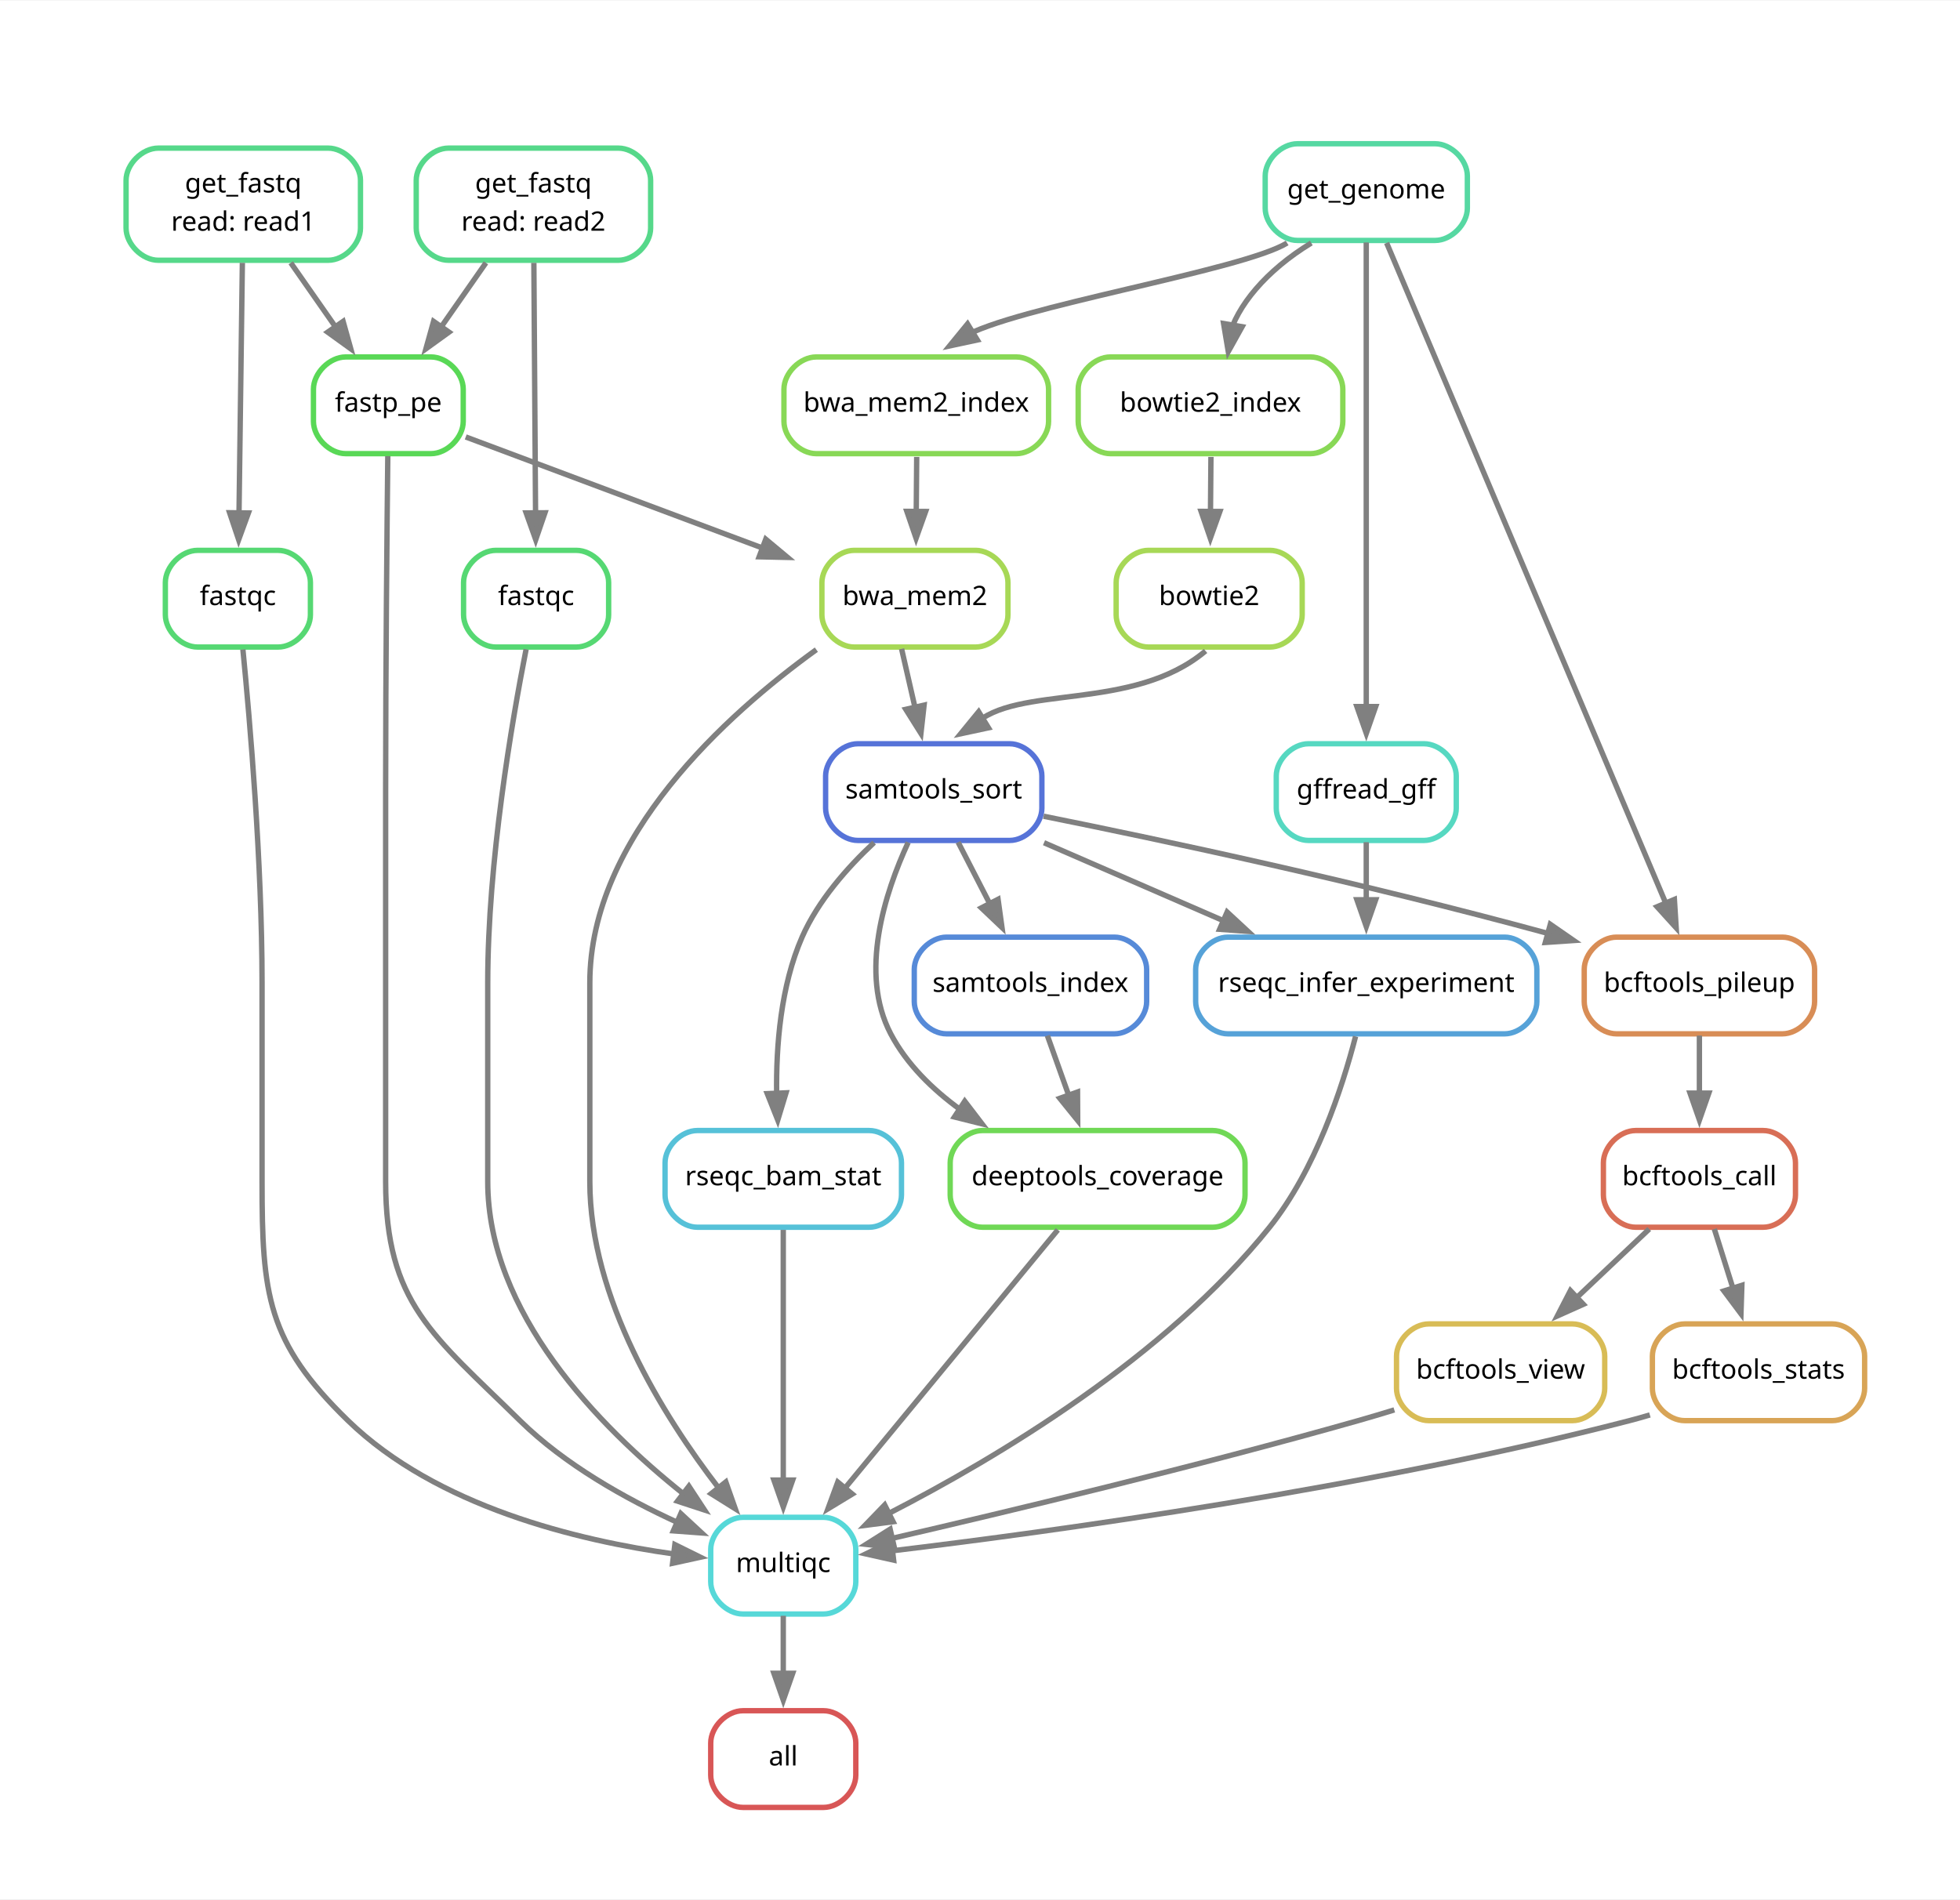
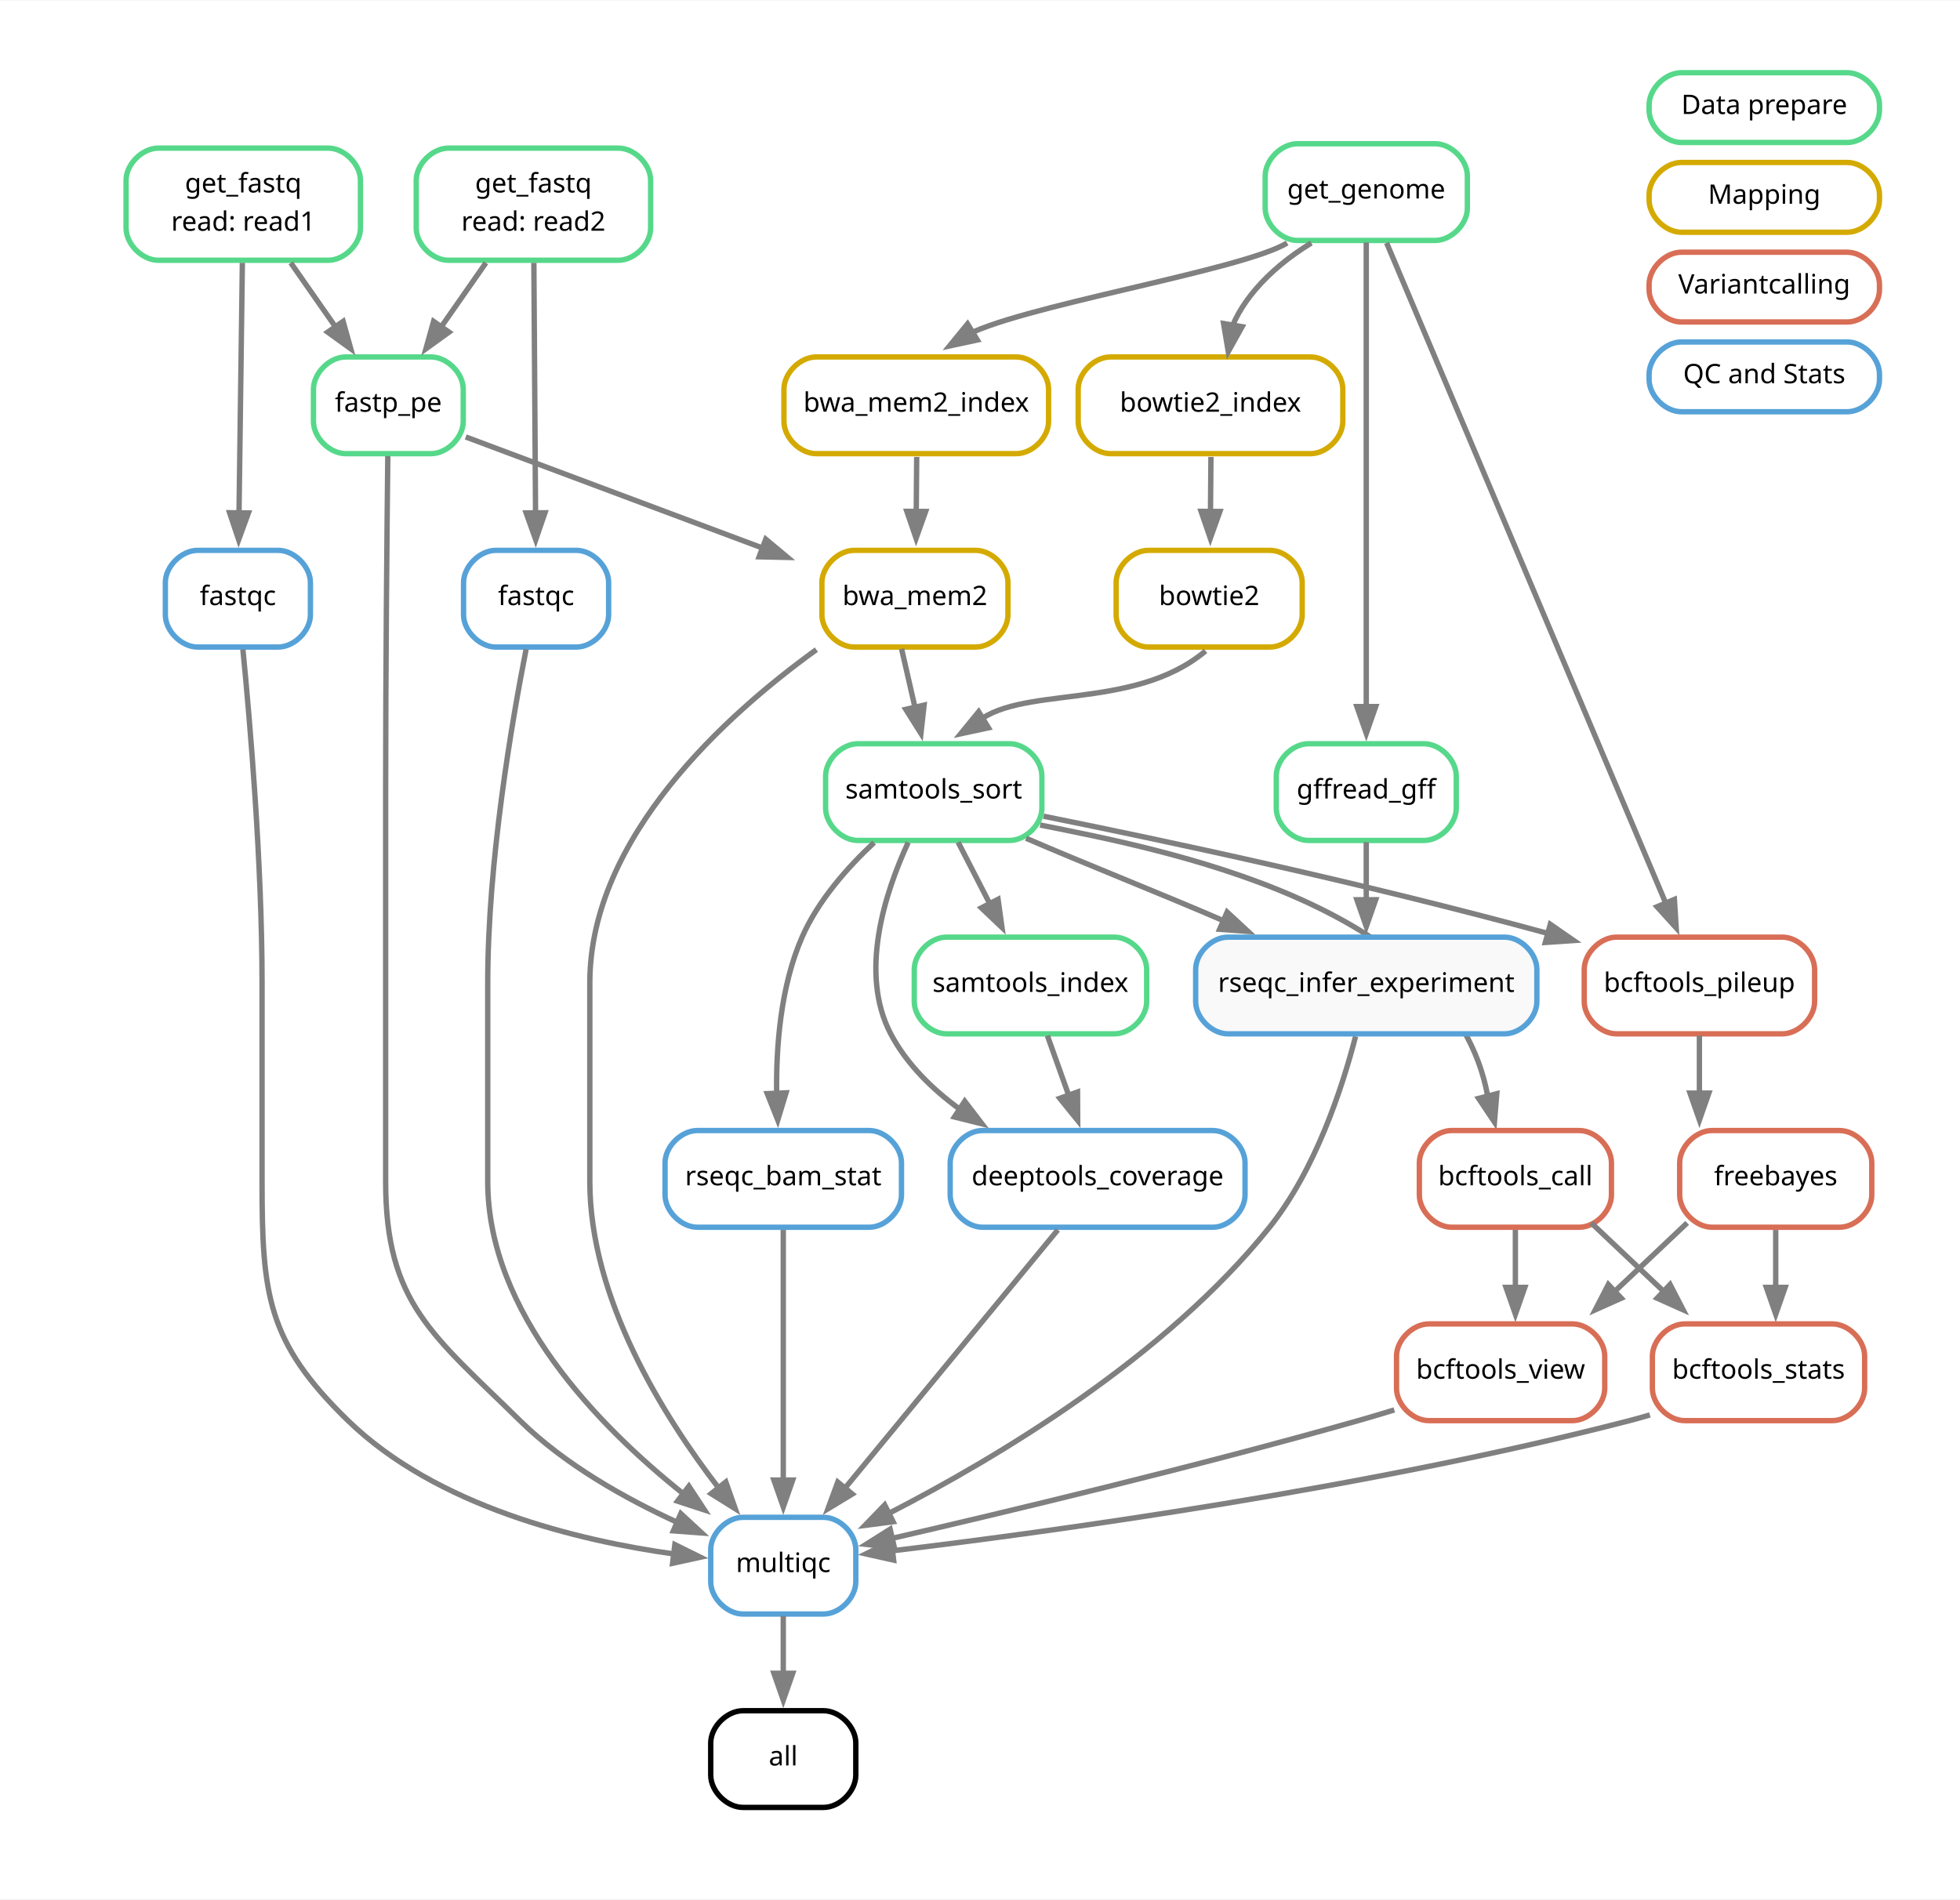
<svg xmlns="http://www.w3.org/2000/svg" width="655pt" height="635pt" viewBox="0.00 0.00 655.12 634.75" version="1.1" id="svg53">
  <defs id="defs53" />
  <g id="graph0" class="graph" transform="scale(1 1) rotate(0) translate(4 630.75)">
    <polygon fill="white" stroke="none" points="-4,4 -4,-630.75 651.12,-630.75 651.12,4 -4,4" id="polygon1" />
-     <g id="node1" class="node" transform="matrix(0.8979907,0,0,0.8979907,38.13554,-26.68102)">
-       <path fill="none" stroke="#d85656" stroke-width="2" d="m 259.62,-36 c 0,0 -30,0 -30,0 -6,0 -12,6 -12,12 0,0 0,12 0,12 0,6 6,12 12,12 0,0 30,0 30,0 6,0 12,-6 12,-12 0,0 0,-12 0,-12 0,-6 -6,-12 -12,-12" id="path2" />
-       <text text-anchor="middle" x="244.62" y="-15.62" font-family="sans" font-size="10px" id="text2">all</text>
-     </g>
-     <g id="node2" class="node" transform="matrix(0.8979907,0,0,0.8979907,38.13554,-26.68102)">
-       <path fill="none" stroke="#56d8d8" stroke-width="2" d="m 259.62,-108 c 0,0 -30,0 -30,0 -6,0 -12,6 -12,12 0,0 0,12 0,12 0,6 6,12 12,12 0,0 30,0 30,0 6,0 12,-6 12,-12 0,0 0,-12 0,-12 0,-6 -6,-12 -12,-12" id="path3" />
-       <text text-anchor="middle" x="244.62" y="-87.62" font-family="sans" font-size="10px" id="text3">multiqc</text>
-     </g>
+     <path fill="none" stroke="#d85656" stroke-width="1.796" d="m 271.272,-59.009 c 0,0 -26.94,0 -26.94,0 -5.388,0 -10.776,5.388 -10.776,10.776 0,0 0,10.776 0,10.776 0,5.388 5.388,10.776 10.776,10.776 0,0 26.94,0 26.94,0 5.388,0 10.776,-5.388 10.776,-10.776 0,0 0,-10.776 0,-10.776 0,-5.388 -5.388,-10.776 -10.776,-10.776" id="path2" style="stroke:#000000" />
+     <text text-anchor="middle" x="257.802" y="-40.708" font-family="sans" font-size="8.98px" id="text2" style="stroke-width:0.898">all</text>
+     <path fill="none" stroke="#56d8d8" stroke-width="1.796" d="m 271.272,-123.664 c 0,0 -26.94,0 -26.94,0 -5.388,0 -10.776,5.388 -10.776,10.776 0,0 0,10.776 0,10.776 0,5.388 5.388,10.776 10.776,10.776 0,0 26.94,0 26.94,0 5.388,0 10.776,-5.388 10.776,-10.776 0,0 0,-10.776 0,-10.776 0,-5.388 -5.388,-10.776 -10.776,-10.776" id="path3" style="stroke:#56a2d8;stroke-opacity:1" />
+     <text text-anchor="middle" x="257.802" y="-105.363" font-family="sans" font-size="8.98px" id="text3" style="stroke-width:0.898">multiqc</text>
    <g id="edge1" class="edge" transform="matrix(0.8979907,0,0,0.8979907,38.13554,-26.68102)">
      <path fill="none" stroke="#808080" stroke-width="2" d="m 244.62,-71.34 c 0,6.59 0,14.26 0,21.67" id="path4" />
      <polygon fill="#808080" stroke="#808080" stroke-width="2" points="241.13,-49.93 248.13,-49.93 244.63,-39.93 " id="polygon4" />
    </g>
-     <g id="node3" class="node" transform="matrix(0.8979907,0,0,0.8979907,38.13554,-26.68102)">
-       <path fill="none" stroke="#56d873" stroke-width="2" d="m 56.62,-468 c 0,0 -30,0 -30,0 -6,0 -12,6 -12,12 0,0 0,12 0,12 0,6 6,12 12,12 0,0 30,0 30,0 6,0 12,-6 12,-12 0,0 0,-12 0,-12 0,-6 -6,-12 -12,-12" id="path5" />
-       <text text-anchor="middle" x="41.62" y="-447.62" font-family="sans" font-size="10px" id="text5">fastqc</text>
-     </g>
+     <path fill="none" stroke="#56d873" stroke-width="1.796" d="m 88.98,-446.941 c 0,0 -26.94,0 -26.94,0 -5.388,0 -10.776,5.388 -10.776,10.776 0,0 0,10.776 0,10.776 0,5.388 5.388,10.776 10.776,10.776 0,0 26.94,0 26.94,0 5.388,0 10.776,-5.388 10.776,-10.776 0,0 0,-10.776 0,-10.776 0,-5.388 -5.388,-10.776 -10.776,-10.776" id="path5" style="stroke:#56a2d8;stroke-opacity:1" />
+     <text text-anchor="middle" x="75.51" y="-428.64" font-family="sans" font-size="8.98px" id="text5" style="stroke-width:0.898">fastqc</text>
    <g id="edge2" class="edge" transform="matrix(0.8979907,0,0,0.8979907,38.13554,-26.68102)">
      <path fill="none" stroke="#808080" stroke-width="2" d="m 43.49,-431.09 c 2.64,26.91 7.13,79.38 7.13,124.09 0,0 0,0 0,74 0,42.03 1.85,59.71 32,89 32.9,31.95 85.33,44.64 121.59,49.68" id="path6" />
      <polygon fill="#808080" stroke="#808080" stroke-width="2" points="203.42,-90.89 204.27,-97.84 213.77,-93.15 " id="polygon6" />
    </g>
-     <g id="node4" class="node" transform="matrix(0.8979907,0,0,0.8979907,38.13554,-26.68102)">
-       <path fill="none" stroke="#56d88a" stroke-width="2" d="M 75.25,-617.748 H 12 c -6,0 -12,6 -12,12 V -588 c 0,6 6,12 12,12 h 63.25 c 6,0 12,-6 12,-12 v -17.748 c 0,-6 -6,-12 -12,-12" id="path7" />
-       <text text-anchor="middle" x="43.62" y="-601.248" font-family="sans" font-size="10px" id="text7">get_fastq</text>
-       <text text-anchor="middle" x="43.62" y="-586.998" font-family="sans" font-size="10px" id="text8">read: read1</text>
-     </g>
+     <path fill="none" stroke="#56d88a" stroke-width="1.796" d="M 105.709,-581.413 H 48.911 c -5.388,0 -10.776,5.388 -10.776,10.776 v 15.938 c 0,5.388 5.388,10.776 10.776,10.776 h 56.798 c 5.388,0 10.776,-5.388 10.776,-10.776 v -15.938 c 0,-5.388 -5.388,-10.776 -10.776,-10.776" id="path7" style="stroke:#56d88a;stroke-opacity:1" />
+     <text text-anchor="middle" x="77.306" y="-566.596" font-family="sans" font-size="8.98px" id="text7" style="stroke-width:0.898">get_fastq</text>
+     <text text-anchor="middle" x="77.306" y="-553.799" font-family="sans" font-size="8.98px" id="text8" style="stroke-width:0.898">read: read1</text>
    <g id="edge11" class="edge" transform="matrix(0.8979907,0,0,0.8979907,38.13554,-26.68102)">
      <path fill="none" stroke="#808080" stroke-width="2" d="m 43.29,-575.04 c -0.35,25.78 -0.88,65.75 -1.25,93.32" id="path9" />
      <polygon fill="#808080" stroke="#808080" stroke-width="2" points="38.54,-482.01 45.54,-481.92 41.91,-471.97 " id="polygon9" />
    </g>
-     <g id="node8" class="node" transform="matrix(0.8979907,0,0,0.8979907,38.13554,-26.68102)">
-       <path fill="none" stroke="#59d856" stroke-width="2" d="m 113.5,-540 c 0,0 -31.75,0 -31.75,0 -6,0 -12,6 -12,12 0,0 0,12 0,12 0,6 6,12 12,12 0,0 31.75,0 31.75,0 6,0 12,-6 12,-12 0,0 0,-12 0,-12 0,-6 -6,-12 -12,-12" id="path10" />
-       <text text-anchor="middle" x="97.62" y="-519.62" font-family="sans" font-size="10px" id="text10">fastp_pe</text>
-     </g>
+     <path fill="none" stroke="#59d856" stroke-width="1.796" d="m 140.057,-511.596 c 0,0 -28.511,0 -28.511,0 -5.388,0 -10.776,5.388 -10.776,10.776 0,0 0,10.776 0,10.776 0,5.388 5.388,10.776 10.776,10.776 0,0 28.511,0 28.511,0 5.388,0 10.776,-5.388 10.776,-10.776 0,0 0,-10.776 0,-10.776 0,-5.388 -5.388,-10.776 -10.776,-10.776" id="path10" style="stroke:#56d88a;stroke-opacity:1" />
+     <text text-anchor="middle" x="125.797" y="-493.295" font-family="sans" font-size="8.98px" id="text10" style="stroke-width:0.898">fastp_pe</text>
    <g id="edge15" class="edge" transform="matrix(0.8979907,0,0,0.8979907,38.13554,-26.68102)">
      <path fill="none" stroke="#808080" stroke-width="2" d="m 61.31,-575.04 c 5.35,7.67 11.26,16.14 16.73,23.97" id="path11" />
      <polygon fill="#808080" stroke="#808080" stroke-width="2" points="75.05,-549.24 80.79,-553.24 83.64,-543.04 " id="polygon11" />
    </g>
-     <g id="node5" class="node" transform="matrix(0.8979907,0,0,0.8979907,38.13554,-26.68102)">
-       <path fill="none" stroke="#56d873" stroke-width="2" d="m 167.62,-468 c 0,0 -30,0 -30,0 -6,0 -12,6 -12,12 0,0 0,12 0,12 0,6 6,12 12,12 0,0 30,0 30,0 6,0 12,-6 12,-12 0,0 0,-12 0,-12 0,-6 -6,-12 -12,-12" id="path12" />
-       <text text-anchor="middle" x="152.62" y="-447.62" font-family="sans" font-size="10px" id="text12">fastqc</text>
-     </g>
+     <path fill="none" stroke="#56d873" stroke-width="1.796" d="m 188.657,-446.941 c 0,0 -26.94,0 -26.94,0 -5.388,0 -10.776,5.388 -10.776,10.776 0,0 0,10.776 0,10.776 0,5.388 5.388,10.776 10.776,10.776 0,0 26.94,0 26.94,0 5.388,0 10.776,-5.388 10.776,-10.776 0,0 0,-10.776 0,-10.776 0,-5.388 -5.388,-10.776 -10.776,-10.776" id="path12" style="stroke:#56a2d8;stroke-opacity:1" />
+     <text text-anchor="middle" x="175.187" y="-428.64" font-family="sans" font-size="8.98px" id="text12" style="stroke-width:0.898">fastqc</text>
    <g id="edge3" class="edge" transform="matrix(0.8979907,0,0,0.8979907,38.13554,-26.68102)">
      <path fill="none" stroke="#808080" stroke-width="2" d="m 148.9,-431.16 c -5.28,26.82 -14.28,79.18 -14.28,124.16 0,0 0,0 0,74 0,48.82 41.14,91.04 73.11,116.47" id="path13" />
      <polygon fill="#808080" stroke="#808080" stroke-width="2" points="205.25,-114.02 209.5,-119.58 215.31,-110.72 " id="polygon13" />
    </g>
-     <g id="node6" class="node" transform="matrix(0.8979907,0,0,0.8979907,38.13554,-26.68102)">
-       <path fill="none" stroke="#56d88a" stroke-width="2" d="M 183.25,-617.748 H 120 c -6,0 -12,6 -12,12 V -588 c 0,6 6,12 12,12 h 63.25 c 6,0 12,-6 12,-12 v -17.748 c 0,-6 -6,-12 -12,-12" id="path14" />
-       <text text-anchor="middle" x="151.62" y="-601.248" font-family="sans" font-size="10px" id="text14">get_fastq</text>
-       <text text-anchor="middle" x="151.62" y="-586.998" font-family="sans" font-size="10px" id="text15">read: read2</text>
-     </g>
+     <path fill="none" stroke="#56d88a" stroke-width="1.796" d="m 202.692,-581.413 h -56.798 c -5.388,0 -10.776,5.388 -10.776,10.776 v 15.938 c 0,5.388 5.388,10.776 10.776,10.776 h 56.798 c 5.388,0 10.776,-5.388 10.776,-10.776 v -15.938 c 0,-5.388 -5.388,-10.776 -10.776,-10.776" id="path14" style="stroke:#56d88a;stroke-opacity:1" />
+     <text text-anchor="middle" x="174.289" y="-566.596" font-family="sans" font-size="8.98px" id="text14" style="stroke-width:0.898">get_fastq</text>
+     <text text-anchor="middle" x="174.289" y="-553.799" font-family="sans" font-size="8.98px" id="text15" style="stroke-width:0.898">read: read2</text>
    <g id="edge12" class="edge" transform="matrix(0.8979907,0,0,0.8979907,38.13554,-26.68102)">
      <path fill="none" stroke="#808080" stroke-width="2" d="m 151.79,-575.04 c 0.18,25.78 0.44,65.75 0.63,93.32" id="path16" />
      <polygon fill="#808080" stroke="#808080" stroke-width="2" points="148.92,-481.94 155.92,-481.99 152.48,-471.97 " id="polygon16" />
    </g>
    <g id="edge16" class="edge" transform="matrix(0.8979907,0,0,0.8979907,38.13554,-26.68102)">
      <path fill="none" stroke="#808080" stroke-width="2" d="m 133.94,-575.04 c -5.35,7.67 -11.26,16.14 -16.73,23.97" id="path17" />
      <polygon fill="#808080" stroke="#808080" stroke-width="2" points="114.46,-553.24 120.2,-549.24 111.61,-543.04 " id="polygon17" />
    </g>
-     <g id="node7" class="node" transform="matrix(0.8979907,0,0,0.8979907,46.21894,-26.68102)">
-       <path fill="none" stroke="#a7d856" stroke-width="2" d="m 307.25,-468 c 0,0 -45.25,0 -45.25,0 -6,0 -12,6 -12,12 0,0 0,12 0,12 0,6 6,12 12,12 0,0 45.25,0 45.25,0 6,0 12,-6 12,-12 0,0 0,-12 0,-12 0,-6 -6,-12 -12,-12" id="path18" />
-       <text text-anchor="middle" x="284.62" y="-447.62" font-family="sans" font-size="10px" id="text18">bwa_mem2</text>
-     </g>
+     <path fill="none" stroke="#a7d856" stroke-width="1.796" d="m 322.127,-446.941 c 0,0 -40.634,0 -40.634,0 -5.388,0 -10.776,5.388 -10.776,10.776 0,0 0,10.776 0,10.776 0,5.388 5.388,10.776 10.776,10.776 0,0 40.634,0 40.634,0 5.388,0 10.776,-5.388 10.776,-10.776 0,0 0,-10.776 0,-10.776 0,-5.388 -5.388,-10.776 -10.776,-10.776" id="path18" style="stroke:#d4aa00" />
+     <text text-anchor="middle" x="301.805" y="-428.64" font-family="sans" font-size="8.98px" id="text18" style="stroke-width:0.898">bwa_mem2</text>
    <g id="edge4" class="edge" transform="matrix(0.8979907,0,0,0.8979907,38.13554,-26.68102)">
      <path fill="none" stroke="#808080" stroke-width="2" d="m 256.94,-431.03 c -33.17,23.96 -84.32,69.71 -84.32,124.03 0,0 0,0 0,74 0,43.43 27.13,87.05 48.09,114.26" id="path19" />
      <polygon fill="#808080" stroke="#808080" stroke-width="2" points="217.78,-116.8 223.24,-121.17 226.76,-111.18 " id="polygon19" />
    </g>
-     <g id="node12" class="node" transform="matrix(0.8979907,0,0,0.8979907,38.13554,-26.68102)">
-       <path fill="none" stroke="#5673d8" stroke-width="2" d="m 328.88,-396 c 0,0 -56.5,0 -56.5,0 -6,0 -12,6 -12,12 0,0 0,12 0,12 0,6 6,12 12,12 0,0 56.5,0 56.5,0 6,0 12,-6 12,-12 0,0 0,-12 0,-12 0,-6 -6,-12 -12,-12" id="path20" />
-       <text text-anchor="middle" x="300.62" y="-375.62" font-family="sans" font-size="10px" id="text20">samtools_sort</text>
-     </g>
+     <path fill="none" stroke="#5673d8" stroke-width="1.796" d="m 333.467,-382.285 c 0,0 -50.736,0 -50.736,0 -5.388,0 -10.776,5.388 -10.776,10.776 0,0 0,10.776 0,10.776 0,5.388 5.388,10.776 10.776,10.776 0,0 50.736,0 50.736,0 5.388,0 10.776,-5.388 10.776,-10.776 0,0 0,-10.776 0,-10.776 0,-5.388 -5.388,-10.776 -10.776,-10.776" id="path20" style="stroke:#56d88a;stroke-opacity:1" />
+     <text text-anchor="middle" x="308.09" y="-363.984" font-family="sans" font-size="8.98px" id="text20" style="stroke-width:0.898">samtools_sort</text>
    <g id="edge20" class="edge" transform="matrix(0.8979907,0,0,0.8979907,38.13554,-26.68102)">
      <path fill="none" stroke="#808080" stroke-width="2" d="m 288.66,-431.34 c 1.53,6.67 3.31,14.45 5.02,21.95" id="path21" />
      <polygon fill="#808080" stroke="#808080" stroke-width="2" points="290.22,-408.82 297.04,-410.38 295.86,-399.85 " id="polygon21" />
    </g>
    <g id="edge5" class="edge" transform="matrix(0.8979907,0,0,0.8979907,38.13554,-26.68102)">
      <path fill="none" stroke="#808080" stroke-width="2" d="m 97.42,-503.07 c -0.3,26.94 -0.8,79.45 -0.8,124.07 0,0 0,0 0,146 0,45.37 17.67,57.18 50,89 16.6,16.33 39.24,29.01 58.59,37.88" id="path22" />
      <polygon fill="#808080" stroke="#808080" stroke-width="2" points="203.7,-102.96 206.49,-109.38 214.27,-102.18 " id="polygon22" />
    </g>
    <g id="edge13" class="edge" transform="matrix(0.8979907,0,0,0.8979907,38.13554,-26.68102)">
      <path fill="none" stroke="#808080" stroke-width="2" d="m 126.43,-510.22 c 29.51,11.05 75.89,28.41 110.81,41.48" id="path23" />
      <polygon fill="#808080" stroke="#808080" stroke-width="2" points="235.64,-465.6 238.1,-472.15 246.23,-465.37 " id="polygon23" />
    </g>
-     <g id="node9" class="node" transform="matrix(0.8979907,0,0,0.8979907,1.76025,-26.68102)">
-       <path fill="none" stroke="#88d856" stroke-width="2" d="m 371.88,-540 c 0,0 -74.5,0 -74.5,0 -6,0 -12,6 -12,12 0,0 0,12 0,12 0,6 6,12 12,12 0,0 74.5,0 74.5,0 6,0 12,-6 12,-12 0,0 0,-12 0,-12 0,-6 -6,-12 -12,-12" id="path24" />
-       <text text-anchor="middle" x="334.62" y="-519.62" font-family="sans" font-size="10px" id="text24">bwa_mem2_index</text>
-     </g>
-     <g id="node7-6" class="node" transform="matrix(0.8979907,0,0,0.8979907,144.5669,-26.68102)">
-       <path fill="none" stroke="#a7d856" stroke-width="2" d="m 307.25,-468 c 0,0 -45.25,0 -45.25,0 -6,0 -12,6 -12,12 0,0 0,12 0,12 0,6 6,12 12,12 0,0 45.25,0 45.25,0 6,0 12,-6 12,-12 0,0 0,-12 0,-12 0,-6 -6,-12 -12,-12" id="path18-5" />
-       <text text-anchor="middle" x="284.62" y="-447.62" font-family="sans" font-size="10px" id="text18-3">bowtie2</text>
-     </g>
-     <g id="node9-5" class="node" transform="matrix(0.8979907,0,0,0.8979907,100.1082,-26.68102)">
-       <path fill="none" stroke="#88d856" stroke-width="2" d="m 371.88,-540 c 0,0 -74.5,0 -74.5,0 -6,0 -12,6 -12,12 0,0 0,12 0,12 0,6 6,12 12,12 0,0 74.5,0 74.5,0 6,0 12,-6 12,-12 0,0 0,-12 0,-12 0,-6 -6,-12 -12,-12" id="path24-2" />
-       <text text-anchor="middle" x="334.62" y="-519.62" font-family="sans" font-size="10px" id="text24-9">bowtie2_index</text>
-     </g>
+     <path fill="none" stroke="#88d856" stroke-width="1.796" d="m 335.705,-511.596 c 0,0 -66.9,0 -66.9,0 -5.388,0 -10.776,5.388 -10.776,10.776 0,0 0,10.776 0,10.776 0,5.388 5.388,10.776 10.776,10.776 0,0 66.9,0 66.9,0 5.388,0 10.776,-5.388 10.776,-10.776 0,0 0,-10.776 0,-10.776 0,-5.388 -5.388,-10.776 -10.776,-10.776" id="path24" style="stroke:#d4aa00" />
+     <text text-anchor="middle" x="302.246" y="-493.295" font-family="sans" font-size="8.98px" id="text24" style="stroke-width:0.898">bwa_mem2_index</text>
+     <path fill="none" stroke="#a7d856" stroke-width="1.796" d="m 420.475,-446.941 c 0,0 -40.634,0 -40.634,0 -5.388,0 -10.776,5.388 -10.776,10.776 0,0 0,10.776 0,10.776 0,5.388 5.388,10.776 10.776,10.776 0,0 40.634,0 40.634,0 5.388,0 10.776,-5.388 10.776,-10.776 0,0 0,-10.776 0,-10.776 0,-5.388 -5.388,-10.776 -10.776,-10.776" id="path18-5" style="stroke:#d4aa00" />
+     <text text-anchor="middle" x="400.153" y="-428.64" font-family="sans" font-size="8.98px" id="text18-3" style="stroke-width:0.898">bowtie2</text>
+     <path fill="none" stroke="#88d856" stroke-width="1.796" d="m 434.053,-511.596 c 0,0 -66.9,0 -66.9,0 -5.388,0 -10.776,5.388 -10.776,10.776 0,0 0,10.776 0,10.776 0,5.388 5.388,10.776 10.776,10.776 0,0 66.9,0 66.9,0 5.388,0 10.776,-5.388 10.776,-10.776 0,0 0,-10.776 0,-10.776 0,-5.388 -5.388,-10.776 -10.776,-10.776" id="path24-2" style="stroke:#d4aa00" />
+     <text text-anchor="middle" x="400.594" y="-493.295" font-family="sans" font-size="8.98px" id="text24-9" style="stroke-width:0.898">bowtie2_index</text>
    <g id="edge14" class="edge" transform="matrix(0.7337313,-0.5177121,0.5177121,0.7337313,326.718,49.76043)">
      <path fill="none" stroke="#808080" stroke-width="2" d="m 316.82,-495.985 c -5.17,7.24 -6.1,8.455 -11.87,16.535" id="path25" />
      <polygon fill="#808080" stroke="#808080" stroke-width="2" points="299.17,-471.37 302.14,-481.54 307.83,-477.47 " id="polygon25" />
    </g>
    <g id="edge14-2" class="edge" transform="matrix(0.7337313,-0.5177121,0.5177121,0.7337313,425.066,49.76041)">
      <path fill="none" stroke="#808080" stroke-width="2" d="m 316.82,-495.985 c -5.17,7.24 -6.1,8.455 -11.87,16.535" id="path25-0" />
      <polygon fill="#808080" stroke="#808080" stroke-width="2" points="302.14,-481.54 307.83,-477.47 299.17,-471.37 " id="polygon25-9" />
    </g>
-     <g id="node10" class="node" transform="matrix(0.8979907,0,0,0.8979907,38.13554,-26.68102)">
-       <path fill="none" stroke="#56d8a2" stroke-width="2" d="m 487.25,-619.38 c 0,0 -51.25,0 -51.25,0 -6,0 -12,6 -12,12 0,0 0,12 0,12 0,6 6,12 12,12 0,0 51.25,0 51.25,0 6,0 12,-6 12,-12 0,0 0,-12 0,-12 0,-6 -6,-12 -12,-12" id="path26" />
-       <text text-anchor="middle" x="461.62" y="-599" font-family="sans" font-size="10px" id="text26">get_genome</text>
-     </g>
+     <path fill="none" stroke="#56d8a2" stroke-width="1.796" d="m 475.682,-582.879 c 0,0 -46.022,0 -46.022,0 -5.388,0 -10.776,5.388 -10.776,10.776 0,0 0,10.776 0,10.776 0,5.388 5.388,10.776 10.776,10.776 0,0 46.022,0 46.022,0 5.388,0 10.776,-5.388 10.776,-10.776 0,0 0,-10.776 0,-10.776 0,-5.388 -5.388,-10.776 -10.776,-10.776" id="path26" style="stroke:#56d88a;stroke-opacity:1" />
+     <text text-anchor="middle" x="452.666" y="-564.577" font-family="sans" font-size="8.98px" id="text26" style="stroke-width:0.898">get_genome</text>
    <g id="edge17" class="edge" transform="matrix(0.8979907,0,0,0.8979907,38.13554,-26.68102)">
      <path fill="none" stroke="#808080" stroke-width="2" d="m 432.17,-582.43 c -16.99,10.35 -102.238,23.85 -120.798,35.15" id="path27" />
      <polygon fill="#808080" stroke="#808080" stroke-width="2" points="366.51,-542.42 373.22,-550.62 376.87,-544.64 " id="polygon27" transform="translate(-60.01099,-1.681621)" />
    </g>
    <g id="edge17-1" class="edge" transform="matrix(0.8979907,0,0,0.8979907,41.85309,102.9763)">
      <path fill="none" stroke="#808080" stroke-width="2" d="m 397.664,-574.929 c -27.249,22.94 -70.53,12.152 -86.292,27.648" id="path27-7" />
      <polygon fill="#808080" stroke="#808080" stroke-width="2" points="373.22,-550.62 376.87,-544.64 366.51,-542.42 " id="polygon27-9" transform="translate(-60.01099,-1.681621)" />
    </g>
    <g id="edge17-6" class="edge" transform="matrix(0.8979907,0,0,0.8979907,46.21894,-26.68102)">
      <path fill="none" stroke="#808080" stroke-width="2" d="m 432.17,-582.43 c -16.99,10.35 -27.719,23.52 -30.782,35.15" id="path27-6" />
      <polygon fill="#808080" stroke="#808080" stroke-width="2" points="366.51,-542.42 373.22,-550.62 376.87,-544.64 " id="polygon27-2" transform="rotate(-48.80176,384.3425,-580.5071)" />
    </g>
-     <g id="node13" class="node" transform="matrix(0.8979907,0,0,0.8979907,38.13554,-26.68102)">
-       <path fill="none" stroke="#56d8c1" stroke-width="2" d="m 483.12,-396 c 0,0 -43,0 -43,0 -6,0 -12,6 -12,12 0,0 0,12 0,12 0,6 6,12 12,12 0,0 43,0 43,0 6,0 12,-6 12,-12 0,0 0,-12 0,-12 0,-6 -6,-12 -12,-12" id="path28" />
-       <text text-anchor="middle" x="461.62" y="-375.62" font-family="sans" font-size="10px" id="text28">gffread_gff</text>
-     </g>
+     <path fill="none" stroke="#56d8c1" stroke-width="1.796" d="m 471.973,-382.285 c 0,0 -38.614,0 -38.614,0 -5.388,0 -10.776,5.388 -10.776,10.776 0,0 0,10.776 0,10.776 0,5.388 5.388,10.776 10.776,10.776 0,0 38.614,0 38.614,0 5.388,0 10.776,-5.388 10.776,-10.776 0,0 0,-10.776 0,-10.776 0,-5.388 -5.388,-10.776 -10.776,-10.776" id="path28" style="stroke:#56d88a;stroke-opacity:1" />
+     <text text-anchor="middle" x="452.666" y="-363.984" font-family="sans" font-size="8.98px" id="text28" style="stroke-width:0.898">gffread_gff</text>
    <g id="edge21" class="edge" transform="matrix(0.8979907,0,0,0.8979907,38.13554,-26.68102)">
      <path fill="none" stroke="#808080" stroke-width="2" d="m 461.62,-582.63 c 0,37.64 0,125.91 0,172.91" id="path29" />
      <polygon fill="#808080" stroke="#808080" stroke-width="2" points="458.13,-409.85 465.13,-409.85 461.63,-399.85 " id="polygon29" />
    </g>
-     <g id="node19" class="node" transform="matrix(0.8979907,0,0,0.8979907,38.13554,-26.68102)">
-       <path fill="none" stroke="#d88d56" stroke-width="2" d="m 616.5,-324 c 0,0 -61.75,0 -61.75,0 -6,0 -12,6 -12,12 0,0 0,12 0,12 0,6 6,12 12,12 0,0 61.75,0 61.75,0 6,0 12,-6 12,-12 0,0 0,-12 0,-12 0,-6 -6,-12 -12,-12" id="path30" />
-       <text text-anchor="middle" x="585.62" y="-303.62" font-family="sans" font-size="10px" id="text30">bcftools_pileup</text>
-     </g>
+     <path fill="none" stroke="#d88d56" stroke-width="1.796" d="m 591.747,-317.63 c 0,0 -55.451,0 -55.451,0 -5.388,0 -10.776,5.388 -10.776,10.776 0,0 0,10.776 0,10.776 0,5.388 5.388,10.776 10.776,10.776 0,0 55.451,0 55.451,0 5.388,0 10.776,-5.388 10.776,-10.776 0,0 0,-10.776 0,-10.776 0,-5.388 -5.388,-10.776 -10.776,-10.776" id="path30" style="stroke:#d86e56;stroke-opacity:1" />
+     <text text-anchor="middle" x="564.017" y="-299.329" font-family="sans" font-size="8.98px" id="text30" style="stroke-width:0.898">bcftools_pileup</text>
+     <path fill="none" stroke="#d88d56" stroke-width="1.796" d="m 613.429,-516.608 h -55.451 c -5.388,0 -10.776,5.388 -10.776,10.776 v 1.774 c 0,5.388 5.388,10.776 10.776,10.776 h 55.451 c 5.388,0 10.776,-5.388 10.776,-10.776 v -1.774 c 0,-5.388 -5.388,-10.776 -10.776,-10.776" id="path30-2" style="stroke:#56a2d8;stroke-opacity:1" />
+     <text text-anchor="middle" x="585.699" y="-502.808" font-family="sans" font-size="8.98px" id="text30-0" style="stroke-width:0.898">QC and Stats</text>
+     <path fill="none" stroke="#d88d56" stroke-width="1.796" d="m 613.429,-546.613 h -55.451 c -5.388,0 -10.776,5.388 -10.776,10.776 v 1.774 c 0,5.388 5.388,10.776 10.776,10.776 h 55.451 c 5.388,0 10.776,-5.388 10.776,-10.776 v -1.774 c 0,-5.388 -5.388,-10.776 -10.776,-10.776" id="path30-2-3" style="stroke:#d86e56;stroke-opacity:1" />
+     <text text-anchor="middle" x="585.699" y="-532.813" font-family="sans" font-size="8.98px" id="text30-0-7" style="stroke-width:0.898">Variantcalling</text>
+     <path fill="none" stroke="#d88d56" stroke-width="1.796" d="m 613.429,-576.619 h -55.451 c -5.388,0 -10.776,5.388 -10.776,10.776 v 1.774 c 0,5.388 5.388,10.776 10.776,10.776 h 55.451 c 5.388,0 10.776,-5.388 10.776,-10.776 v -1.774 c 0,-5.388 -5.388,-10.776 -10.776,-10.776" id="path30-2-3-9" style="stroke:#d4aa00;stroke-opacity:1" />
+     <text text-anchor="middle" x="585.699" y="-562.819" font-family="sans" font-size="8.98px" id="text30-0-7-2" style="stroke-width:0.898">Mapping</text>
    <g id="edge29" class="edge" transform="matrix(0.8979907,0,0,0.8979907,38.13554,-26.68102)">
      <path fill="none" stroke="#808080" stroke-width="2" d="m 469.2,-582.46 c 20.71,49.01 78.48,185.7 104.02,246.11" id="path31" />
      <polygon fill="#808080" stroke="#808080" stroke-width="2" points="569.86,-335.31 576.31,-338.04 576.98,-327.46 " id="polygon31" />
    </g>
-     <g id="node11" class="node" transform="matrix(0.8979907,0,0,0.8979907,38.13554,-26.68102)">
-       <path fill="none" stroke="#56a2d8" stroke-width="2" d="m 513.12,-324 c 0,0 -103,0 -103,0 -6,0 -12,6 -12,12 0,0 0,12 0,12 0,6 6,12 12,12 0,0 103,0 103,0 6,0 12,-6 12,-12 0,0 0,-12 0,-12 0,-6 -6,-12 -12,-12" id="path32" />
-       <text text-anchor="middle" x="461.62" y="-303.62" font-family="sans" font-size="10px" id="text32">rseqc_infer_experiment</text>
-     </g>
    <g id="edge6" class="edge" transform="matrix(0.8979907,0,0,0.8979907,38.13554,-26.68102)">
      <path fill="none" stroke="#808080" stroke-width="2" d="m 457.64,-287.04 c -4.96,19.18 -14.93,49.71 -32.02,71.04 -38.81,48.45 -101.32,85.78 -141.78,106.57" id="path33" />
      <polygon fill="#808080" stroke="#808080" stroke-width="2" points="282.37,-112.61 285.51,-106.36 275.01,-105 " id="polygon33" />
    </g>
    <g id="edge18" class="edge" transform="matrix(0.8979907,0,0,0.8979907,38.13554,-26.68102)">
-       <path fill="none" stroke="#808080" stroke-width="2" d="m 341.67,-359.15 c 20.36,8.85 45.19,19.64 66.97,29.11" id="path34" />
+       <path fill="none" stroke="#808080" stroke-width="2" d="m 334.987,-360.821 c 20.36,8.85 51.873,21.311 73.653,30.781" id="path34" />
      <polygon fill="#808080" stroke="#808080" stroke-width="2" points="407.03,-326.92 409.83,-333.34 417.6,-326.14 " id="polygon34" />
    </g>
-     <g id="node14" class="node" transform="matrix(0.8979907,0,0,0.8979907,38.13554,-26.68102)">
-       <path fill="none" stroke="#56c1d8" stroke-width="2" d="m 276.62,-252 c 0,0 -64,0 -64,0 -6,0 -12,6 -12,12 0,0 0,12 0,12 0,6 6,12 12,12 0,0 64,0 64,0 6,0 12,-6 12,-12 0,0 0,-12 0,-12 0,-6 -6,-12 -12,-12" id="path35" />
-       <text text-anchor="middle" x="244.62" y="-231.62" font-family="sans" font-size="10px" id="text35">rseqc_bam_stat</text>
-     </g>
+     <path fill="none" stroke="#56c1d8" stroke-width="1.796" d="m 286.538,-252.975 c 0,0 -57.471,0 -57.471,0 -5.388,0 -10.776,5.388 -10.776,10.776 0,0 0,10.776 0,10.776 0,5.388 5.388,10.776 10.776,10.776 0,0 57.471,0 57.471,0 5.388,0 10.776,-5.388 10.776,-10.776 0,0 0,-10.776 0,-10.776 0,-5.388 -5.388,-10.776 -10.776,-10.776" id="path35" style="stroke:#56a2d8;stroke-opacity:1" />
+     <text text-anchor="middle" x="257.802" y="-234.674" font-family="sans" font-size="8.98px" id="text35" style="stroke-width:0.898">rseqc_bam_stat</text>
    <g id="edge22" class="edge" transform="matrix(0.8979907,0,0,0.8979907,38.13554,-26.68102)">
      <path fill="none" stroke="#808080" stroke-width="2" d="m 278.43,-359.21 c -10.01,9.34 -20.88,21.66 -26.81,35.21 -7.97,18.24 -9.71,40.59 -9.46,58.32" id="path36" />
      <polygon fill="#808080" stroke="#808080" stroke-width="2" points="238.66,-265.75 245.65,-266.04 242.57,-255.91 " id="polygon36" />
    </g>
-     <g id="node15" class="node" transform="matrix(0.8979907,0,0,0.8979907,38.13554,-26.68102)">
-       <path fill="none" stroke="#70d856" stroke-width="2" d="m 404.5,-252 c 0,0 -85.75,0 -85.75,0 -6,0 -12,6 -12,12 0,0 0,12 0,12 0,6 6,12 12,12 0,0 85.75,0 85.75,0 6,0 12,-6 12,-12 0,0 0,-12 0,-12 0,-6 -6,-12 -12,-12" id="path37" />
-       <text text-anchor="middle" x="361.62" y="-231.62" font-family="sans" font-size="10px" id="text37">deeptools_coverage</text>
-     </g>
+     <path fill="none" stroke="#70d856" stroke-width="1.796" d="m 401.373,-252.975 c 0,0 -77.003,0 -77.003,0 -5.388,0 -10.776,5.388 -10.776,10.776 0,0 0,10.776 0,10.776 0,5.388 5.388,10.776 10.776,10.776 0,0 77.003,0 77.003,0 5.388,0 10.776,-5.388 10.776,-10.776 0,0 0,-10.776 0,-10.776 0,-5.388 -5.388,-10.776 -10.776,-10.776" id="path37" style="stroke:#56a2d8;stroke-opacity:1" />
+     <text text-anchor="middle" x="362.867" y="-234.674" font-family="sans" font-size="8.98px" id="text37" style="stroke-width:0.898">deeptools_coverage</text>
    <g id="edge23" class="edge" transform="matrix(0.8979907,0,0,0.8979907,38.13554,-26.68102)">
      <path fill="none" stroke="#808080" stroke-width="2" d="m 291.11,-359.26 c -8.65,18.72 -18.39,48.61 -6.49,71.26 5.95,11.31 15.53,20.68 25.93,28.23" id="path38" />
      <polygon fill="#808080" stroke="#808080" stroke-width="2" points="308.32,-257.05 312.17,-262.9 318.61,-254.48 " id="polygon38" />
    </g>
-     <g id="node16" class="node" transform="matrix(0.8979907,0,0,0.8979907,38.13554,-26.68102)">
-       <path fill="none" stroke="#568ad8" stroke-width="2" d="m 367.88,-324 c 0,0 -62.5,0 -62.5,0 -6,0 -12,6 -12,12 0,0 0,12 0,12 0,6 6,12 12,12 0,0 62.5,0 62.5,0 6,0 12,-6 12,-12 0,0 0,-12 0,-12 0,-6 -6,-12 -12,-12" id="path39" />
-       <text text-anchor="middle" x="336.62" y="-303.62" font-family="sans" font-size="10px" id="text39">samtools_index</text>
-     </g>
+     <path fill="none" stroke="#568ad8" stroke-width="1.796" d="m 368.488,-317.63 c 0,0 -56.124,0 -56.124,0 -5.388,0 -10.776,5.388 -10.776,10.776 0,0 0,10.776 0,10.776 0,5.388 5.388,10.776 10.776,10.776 0,0 56.124,0 56.124,0 5.388,0 10.776,-5.388 10.776,-10.776 0,0 0,-10.776 0,-10.776 0,-5.388 -5.388,-10.776 -10.776,-10.776" id="path39" style="stroke:#56d88a;stroke-opacity:1" />
+     <text text-anchor="middle" x="340.417" y="-299.329" font-family="sans" font-size="8.98px" id="text39" style="stroke-width:0.898">samtools_index</text>
    <g id="edge25" class="edge" transform="matrix(0.8979907,0,0,0.8979907,38.13554,-26.68102)">
      <path fill="none" stroke="#808080" stroke-width="2" d="m 309.71,-359.34 c 3.6,7 7.83,15.22 11.86,23.06" id="path40" />
      <polygon fill="#808080" stroke="#808080" stroke-width="2" points="318.35,-334.89 324.57,-338.09 326.03,-327.59 " id="polygon40" />
    </g>
    <g id="edge28" class="edge" transform="matrix(0.8979907,0,0,0.8979907,38.13554,-26.68102)">
      <path fill="none" stroke="#808080" stroke-width="2" d="m 341.51,-369.02 c 44.38,8.94 117.55,24.49 188.04,43.72" id="path41" />
      <polygon fill="#808080" stroke="#808080" stroke-width="2" points="528.27,-322.03 530.13,-328.77 538.84,-322.74 " id="polygon41" />
    </g>
+     <g id="edge28-6" class="edge" transform="matrix(0.8979907,0,0,0.8979907,36.98611,-23.74459)">
+       <path fill="none" stroke="#808080" stroke-width="2" d="m 341.51,-369.02 c 44.38,8.94 153.381,28.914 166.589,100.914" id="path41-8" />
+       <polygon fill="#808080" stroke="#808080" stroke-width="2" points="528.27,-322.03 530.13,-328.77 538.84,-322.74 " id="polygon41-7" transform="rotate(60,469.0318,-315.027)" />
+     </g>
    <g id="edge19" class="edge" transform="matrix(0.8979907,0,0,0.8979907,38.13554,-26.68102)">
      <path fill="none" stroke="#808080" stroke-width="2" d="m 461.62,-359.34 c 0,6.59 0,14.26 0,21.67" id="path42" />
      <polygon fill="#808080" stroke="#808080" stroke-width="2" points="458.13,-337.93 465.13,-337.93 461.63,-327.93 " id="polygon42" />
    </g>
    <g id="edge7" class="edge" transform="matrix(0.8979907,0,0,0.8979907,38.13554,-26.68102)">
      <path fill="none" stroke="#808080" stroke-width="2" d="m 244.62,-215.02 c 0,23.48 0,64.91 0,93.38" id="path43" />
      <polygon fill="#808080" stroke="#808080" stroke-width="2" points="241.13,-121.87 248.13,-121.87 244.63,-111.87 " id="polygon43" />
    </g>
    <g id="edge8" class="edge" transform="matrix(0.8979907,0,0,0.8979907,38.13554,-26.68102)">
      <path fill="none" stroke="#808080" stroke-width="2" d="m 346.81,-215.02 c -20.05,24.33 -55.99,67.95 -79.46,96.44" id="path44" />
      <polygon fill="#808080" stroke="#808080" stroke-width="2" points="264.91,-121.12 270.31,-116.67 261.25,-111.17 " id="polygon44" />
    </g>
    <g id="edge24" class="edge" transform="matrix(0.8979907,0,0,0.8979907,38.13554,-26.68102)">
      <path fill="none" stroke="#808080" stroke-width="2" d="m 342.93,-287.34 c 2.41,6.75 5.23,14.65 7.94,22.23" id="path45" />
      <polygon fill="#808080" stroke="#808080" stroke-width="2" points="347.55,-263.99 354.15,-266.35 354.21,-255.75 " id="polygon45" />
    </g>
-     <g id="node17" class="node" transform="matrix(0.8979907,0,0,0.8979907,38.13554,-26.68102)">
-       <path fill="none" stroke="#d8a456" stroke-width="2" d="m 635.12,-180 c 0,0 -55,0 -55,0 -6,0 -12,6 -12,12 0,0 0,12 0,12 0,6 6,12 12,12 0,0 55,0 55,0 6,0 12,-6 12,-12 0,0 0,-12 0,-12 0,-6 -6,-12 -12,-12" id="path46" />
-       <text text-anchor="middle" x="607.62" y="-159.62" font-family="sans" font-size="10px" id="text46">bcftools_stats</text>
-     </g>
+     <path fill="none" stroke="#d8a456" stroke-width="1.796" d="m 608.467,-188.319 c 0,0 -49.389,0 -49.389,0 -5.388,0 -10.776,5.388 -10.776,10.776 0,0 0,10.776 0,10.776 0,5.388 5.388,10.776 10.776,10.776 0,0 49.389,0 49.389,0 5.388,0 10.776,-5.388 10.776,-10.776 0,0 0,-10.776 0,-10.776 0,-5.388 -5.388,-10.776 -10.776,-10.776" id="path46" style="stroke:#d86e56;stroke-opacity:1" />
+     <text text-anchor="middle" x="583.773" y="-170.018" font-family="sans" font-size="8.98px" id="text46" style="stroke-width:0.898">bcftools_stats</text>
    <g id="edge9" class="edge" transform="matrix(0.8979907,0,0,0.8979907,38.13554,-26.68102)">
      <path fill="none" stroke="#808080" stroke-width="2" d="m 567.19,-146.12 c -2.55,0.76 -5.08,1.48 -7.57,2.12 -97.07,25.15 -214.17,41.22 -274.57,48.48" id="path47" />
      <polygon fill="#808080" stroke="#808080" stroke-width="2" points="284.88,-99.02 285.7,-92.07 275.36,-94.38 " id="polygon47" />
    </g>
-     <g id="node18" class="node" transform="matrix(0.8979907,0,0,0.8979907,38.13554,-26.68102)">
-       <path fill="none" stroke="#d86e56" stroke-width="2" d="m 609.38,-252 c 0,0 -47.5,0 -47.5,0 -6,0 -12,6 -12,12 0,0 0,12 0,12 0,6 6,12 12,12 0,0 47.5,0 47.5,0 6,0 12,-6 12,-12 0,0 0,-12 0,-12 0,-6 -6,-12 -12,-12" id="path48" />
-       <text text-anchor="middle" x="585.62" y="-231.62" font-family="sans" font-size="10px" id="text48">bcftools_call</text>
-     </g>
-     <g id="edge26" class="edge" transform="matrix(0.8979907,0,0,0.8979907,38.13554,-26.68102)">
-       <path fill="none" stroke="#808080" stroke-width="2" d="m 591.18,-215.34 c 2.12,6.75 4.6,14.65 6.98,22.23" id="path49" />
-       <polygon fill="#808080" stroke="#808080" stroke-width="2" points="594.75,-192.28 601.43,-194.38 601.09,-183.79 " id="polygon49" />
-     </g>
-     <g id="node20" class="node" transform="matrix(0.8979907,0,0,0.8979907,38.13554,-26.68102)">
-       <path fill="none" stroke="#d8bc56" stroke-width="2" d="m 538.38,-180 c 0,0 -53.5,0 -53.5,0 -6,0 -12,6 -12,12 0,0 0,12 0,12 0,6 6,12 12,12 0,0 53.5,0 53.5,0 6,0 12,-6 12,-12 0,0 0,-12 0,-12 0,-6 -6,-12 -12,-12" id="path50" />
-       <text text-anchor="middle" x="511.62" y="-159.62" font-family="sans" font-size="10px" id="text50">bcftools_view</text>
-     </g>
-     <g id="edge30" class="edge" transform="matrix(0.8979907,0,0,0.8979907,38.13554,-26.68102)">
+     <path fill="none" stroke="#d86e56" stroke-width="1.796" d="m 523.842,-252.975 c 0,0 -42.655,0 -42.655,0 -5.388,0 -10.776,5.388 -10.776,10.776 0,0 0,10.776 0,10.776 0,5.388 5.388,10.776 10.776,10.776 0,0 42.655,0 42.655,0 5.388,0 10.776,-5.388 10.776,-10.776 0,0 0,-10.776 0,-10.776 0,-5.388 -5.388,-10.776 -10.776,-10.776" id="path48" style="stroke:#d86e56;stroke-opacity:1" />
+     <text text-anchor="middle" x="502.506" y="-234.674" font-family="sans" font-size="8.98px" id="text48" style="stroke-width:0.898">bcftools_call</text>
+     <path fill="none" stroke="#d86e56" stroke-width="1.796" d="m 610.858,-252.975 c 0,0 -42.655,0 -42.655,0 -5.388,0 -10.776,5.388 -10.776,10.776 0,0 0,10.776 0,10.776 0,5.388 5.388,10.776 10.776,10.776 0,0 42.655,0 42.655,0 5.388,0 10.776,-5.388 10.776,-10.776 0,0 0,-10.776 0,-10.776 0,-5.388 -5.388,-10.776 -10.776,-10.776" id="path48-6" style="stroke:#d86e56;stroke-opacity:1" />
+     <text text-anchor="middle" x="589.522" y="-234.674" font-family="sans" font-size="8.98px" id="text48-7" style="stroke-width:0.898">freebayes</text>
+     <path fill="none" stroke="#d8bc56" stroke-width="1.796" d="m 521.596,-188.319 c 0,0 -48.043,0 -48.043,0 -5.388,0 -10.776,5.388 -10.776,10.776 0,0 0,10.776 0,10.776 0,5.388 5.388,10.776 10.776,10.776 0,0 48.043,0 48.043,0 5.388,0 10.776,-5.388 10.776,-10.776 0,0 0,-10.776 0,-10.776 0,-5.388 -5.388,-10.776 -10.776,-10.776" id="path50" style="stroke:#d86e56;stroke-opacity:1" />
+     <text text-anchor="middle" x="497.566" y="-170.018" font-family="sans" font-size="8.98px" id="text50" style="stroke-width:0.898">bcftools_view</text>
+     <g id="edge30" class="edge" transform="matrix(0.8979907,0,0,0.8979907,50.81374,-28.72435)">
      <path fill="none" stroke="#808080" stroke-width="2" d="m 566.95,-215.34 c -8.17,7.74 -17.95,16.98 -26.99,25.53" id="path51" />
-       <polygon fill="#808080" stroke="#808080" stroke-width="2" points="537.61,-192.4 542.42,-187.31 532.75,-182.98 " id="polygon51" />
+       <polygon fill="#808080" stroke="#808080" stroke-width="2" points="542.42,-187.31 532.75,-182.98 537.61,-192.4 " id="polygon51" />
+     </g>
+     <g id="edge30-3" class="edge" transform="matrix(-0.8979907,0,0,0.8979907,1036.978,-28.72435)">
+       <path fill="none" stroke="#808080" stroke-width="2" d="m 566.95,-215.34 c -8.17,7.74 -17.95,16.98 -26.99,25.53" id="path51-0" />
+       <polygon fill="#808080" stroke="#808080" stroke-width="2" points="532.75,-182.98 537.61,-192.4 542.42,-187.31 " id="polygon51-6" />
    </g>
    <g id="edge27" class="edge" transform="matrix(0.8979907,0,0,0.8979907,38.13554,-26.68102)">
      <path fill="none" stroke="#808080" stroke-width="2" d="m 585.62,-287.34 c 0,6.59 0,14.26 0,21.67" id="path52" />
      <polygon fill="#808080" stroke="#808080" stroke-width="2" points="582.13,-265.93 589.13,-265.93 585.63,-255.93 " id="polygon52" />
    </g>
+     <g id="edge27-3" class="edge" transform="matrix(0.8979907,0,0,0.8979907,-23.37573,38.26147)">
+       <path fill="none" stroke="#808080" stroke-width="2" d="m 585.62,-287.34 c 0,6.59 0,14.26 0,21.67" id="path52-6" />
+       <polygon fill="#808080" stroke="#808080" stroke-width="2" points="582.13,-265.93 589.13,-265.93 585.63,-255.93 " id="polygon52-2" />
+     </g>
+     <g id="edge27-1" class="edge" transform="matrix(0.8979907,0,0,0.8979907,63.64023,38.26147)">
+       <path fill="none" stroke="#808080" stroke-width="2" d="m 585.62,-287.34 c 0,6.59 0,14.26 0,21.67" id="path52-7" />
+       <polygon fill="#808080" stroke="#808080" stroke-width="2" points="589.13,-265.93 585.63,-255.93 582.13,-265.93 " id="polygon52-0" />
+     </g>
    <g id="edge10" class="edge" transform="matrix(0.8979907,0,0,0.8979907,38.13554,-26.68102)">
      <path fill="none" stroke="#808080" stroke-width="2" d="m 472.06,-147.99 c -4.51,1.39 -9.07,2.75 -13.44,3.99 -60.06,17.05 -130.47,33.89 -173.65,43.87" id="path53" />
      <polygon fill="#808080" stroke="#808080" stroke-width="2" points="284.4,-103.59 285.96,-96.77 275.44,-97.94 " id="polygon53" />
    </g>
+     <path fill="none" stroke="#56a2d8" stroke-width="1.796" d="m 498.913,-317.63 c 0,0 -92.493,0 -92.493,0 -5.388,0 -10.776,5.388 -10.776,10.776 0,0 0,10.776 0,10.776 0,5.388 5.388,10.776 10.776,10.776 0,0 92.493,0 92.493,0 5.388,0 10.776,-5.388 10.776,-10.776 0,0 0,-10.776 0,-10.776 0,-5.388 -5.388,-10.776 -10.776,-10.776" id="path32" style="fill:#f9f9f9;stroke:#56a2d8;stroke-opacity:1" />
+     <text text-anchor="middle" x="452.666" y="-299.329" font-family="sans" font-size="8.98px" id="text32" style="stroke-width:0.898">rseqc_infer_experiment</text>
+     <path fill="none" stroke="#d88d56" stroke-width="1.796" d="m 613.429,-606.624 h -55.451 c -5.388,0 -10.776,5.388 -10.776,10.776 v 1.774 c 0,5.388 5.388,10.776 10.776,10.776 h 55.451 c 5.388,0 10.776,-5.388 10.776,-10.776 v -1.774 c 0,-5.388 -5.388,-10.776 -10.776,-10.776" id="path30-2-3-8" style="stroke:#56d88a;stroke-opacity:1" />
+     <text text-anchor="middle" x="585.699" y="-592.824" font-family="sans" font-size="8.98px" id="text30-0-7-9" style="stroke-width:0.898">Data prepare</text>
  </g>
</svg>
